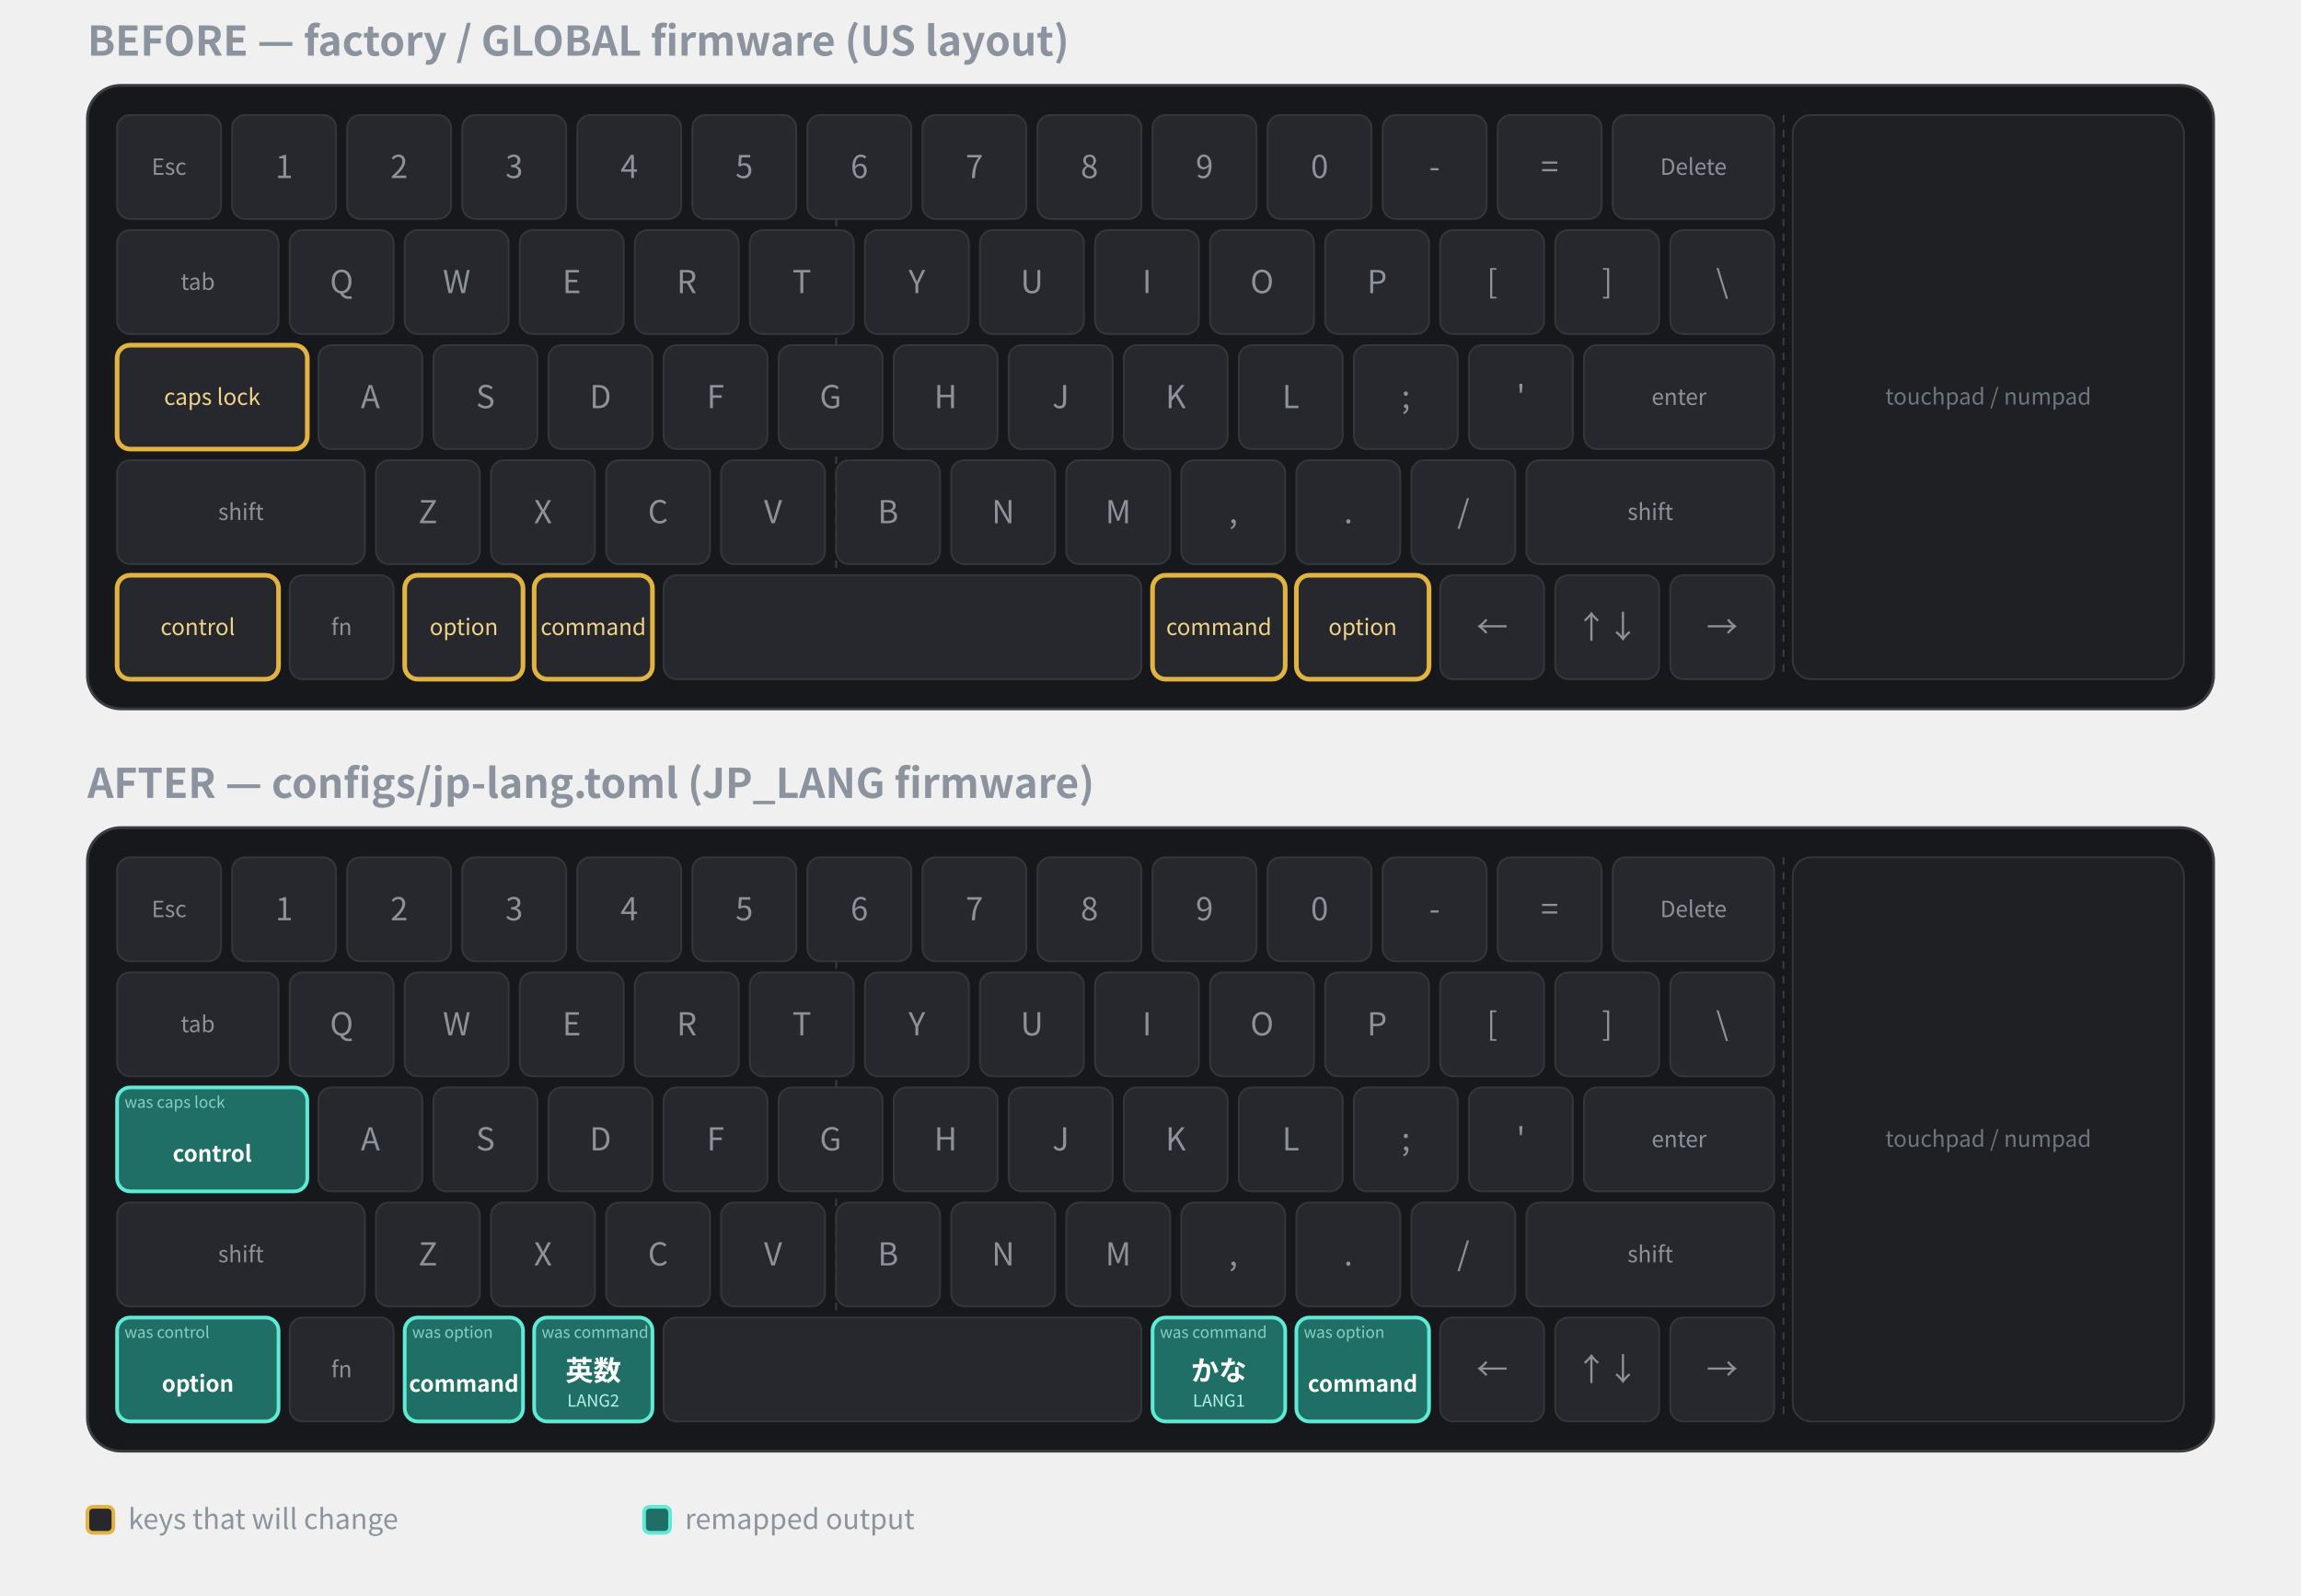
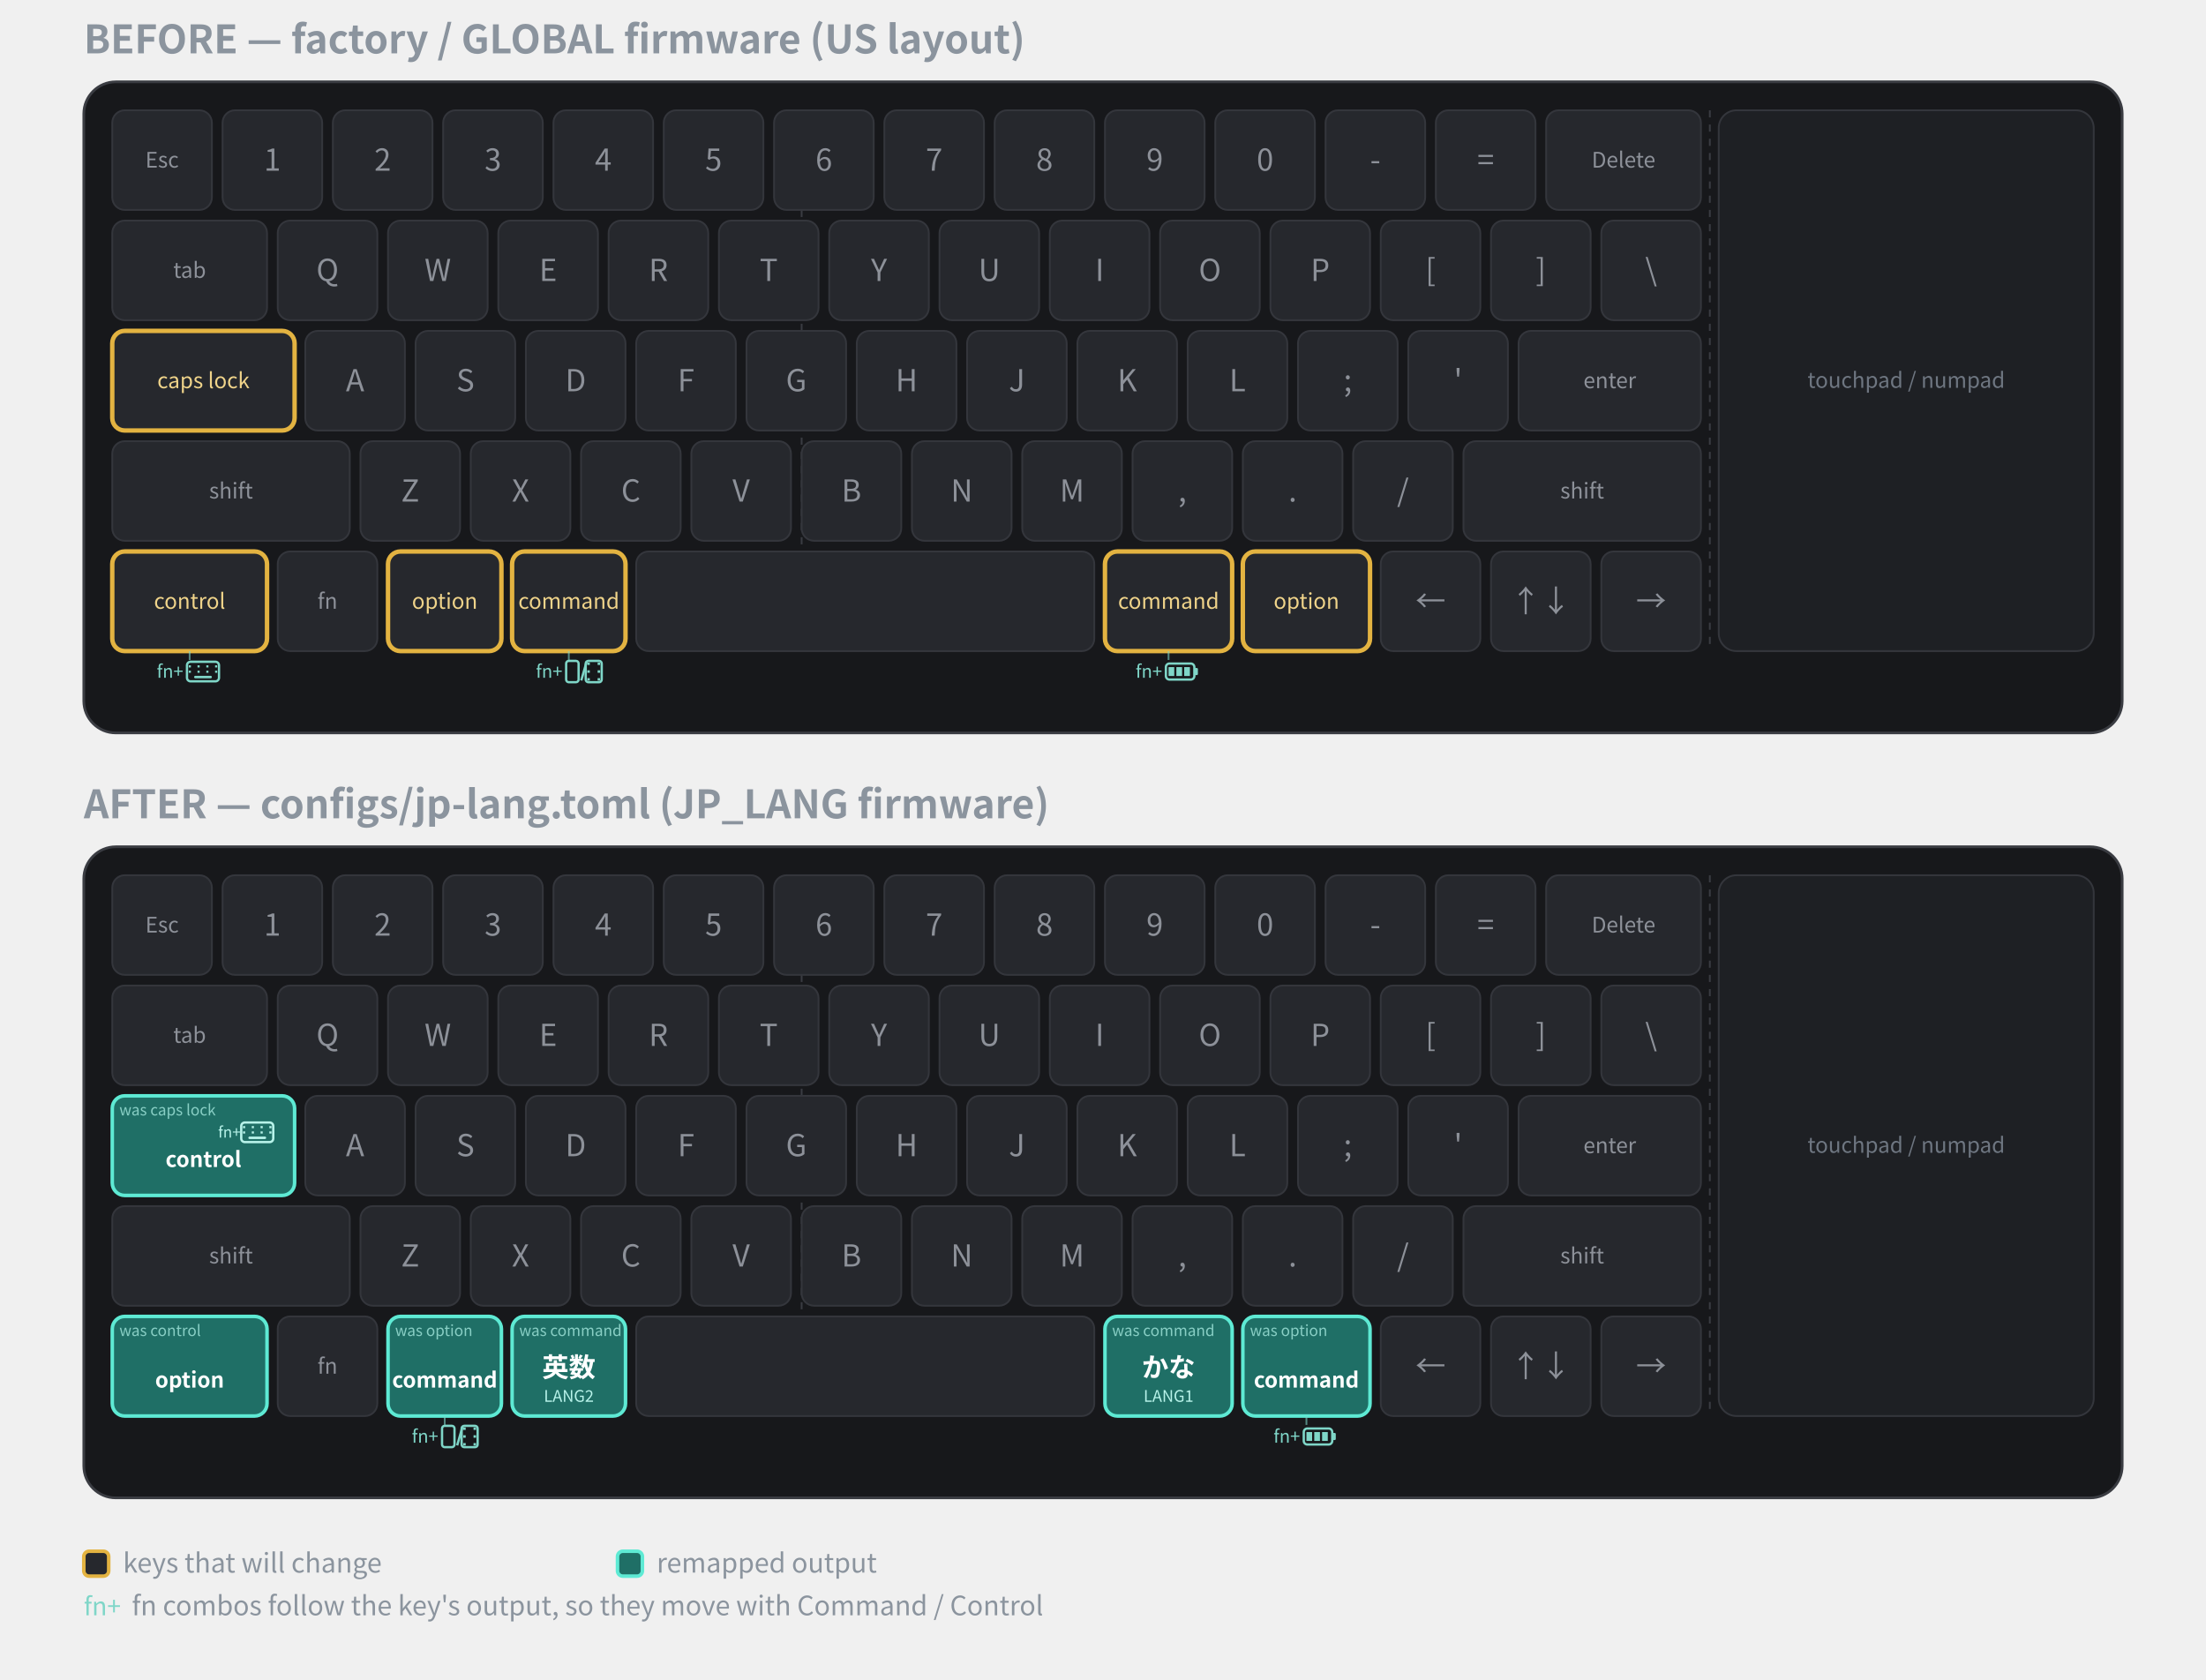
- <svg xmlns="http://www.w3.org/2000/svg" role="img" viewBox="0 0 1240 860" width="1240" height="860">
+ <svg xmlns="http://www.w3.org/2000/svg" role="img" viewBox="0 0 1240 944" width="1240" height="944">
  <style>
    text { font-family: -apple-system, "Helvetica Neue", "Hiragino Sans", "Noto Sans CJK JP", Arial, sans-serif; }
    .panel-title { fill: #8b949e; font-weight: 600; font-size: 22px; }
    .legend-line-text { fill: #8b949e; font-size: 15px; }
    .card { fill: #17181b; stroke: #3a3c42; stroke-width: 1.5; }
    .key { fill: #26282d; stroke: #34363c; stroke-width: 1; }
    .key-remap-before { stroke: #e3b341; stroke-width: 2.5; }
    .key-remap-after { fill: #1f6f66; stroke: #5eead4; stroke-width: 2; }
    .legend { fill: #d7d9de; }
    .legend-dim { fill: #8d9199; }
    .legend-remap-before { fill: #f0d48a; }
    .legend-remap-after { fill: #ffffff; font-weight: 600; }
    .legend-sub { fill: #b8f3ea; }
    .legend-was { fill: #9adfd5; opacity: .85; }
    .touchpad { fill: #1e2024; stroke: #34363c; stroke-width: 1; }
    .touchpad-label { fill: #6e7681; font-size: 12px; }
    .hinge { stroke: #3a3c42; stroke-width: 1; stroke-dasharray: 4,4; }
    .swatch-before { fill: #26282d; stroke: #e3b341; stroke-width: 2; }
    .swatch-after { fill: #1f6f66; stroke: #5eead4; stroke-width: 2; }
  </style>
  <text class="panel-title" x="47.1" y="30">BEFORE — factory / GLOBAL firmware (US layout)</text>
  <g>
-     <rect class="card" x="47.1" y="46" width="1145.8" height="336" rx="18" />
+     <rect class="card" x="47.1" y="46" width="1145.8" height="366" rx="18" />
    <line class="hinge" x1="450.6" y1="62" x2="450.6" y2="366" />
    <line class="hinge" x1="961.1" y1="62" x2="961.1" y2="366" />
    <rect class="key" x="63.1" y="62" width="56" height="56" rx="7" />
    <text class="legend legend-dim" x="91.1" y="94.2" text-anchor="middle" font-size="12">Esc</text>
    <rect class="key" x="125.1" y="62" width="56" height="56" rx="7" />
    <text class="legend legend-dim" x="153.1" y="95.95" text-anchor="middle" font-size="17">1</text>
    <rect class="key" x="187.1" y="62" width="56" height="56" rx="7" />
    <text class="legend legend-dim" x="215.1" y="95.95" text-anchor="middle" font-size="17">2</text>
    <rect class="key" x="249.1" y="62" width="56" height="56" rx="7" />
    <text class="legend legend-dim" x="277.1" y="95.95" text-anchor="middle" font-size="17">3</text>
    <rect class="key" x="311.1" y="62" width="56" height="56" rx="7" />
    <text class="legend legend-dim" x="339.1" y="95.95" text-anchor="middle" font-size="17">4</text>
    <rect class="key" x="373.1" y="62" width="56" height="56" rx="7" />
    <text class="legend legend-dim" x="401.1" y="95.95" text-anchor="middle" font-size="17">5</text>
    <rect class="key" x="435.1" y="62" width="56" height="56" rx="7" />
    <text class="legend legend-dim" x="463.1" y="95.95" text-anchor="middle" font-size="17">6</text>
    <rect class="key" x="497.1" y="62" width="56" height="56" rx="7" />
    <text class="legend legend-dim" x="525.1" y="95.95" text-anchor="middle" font-size="17">7</text>
    <rect class="key" x="559.1" y="62" width="56" height="56" rx="7" />
    <text class="legend legend-dim" x="587.1" y="95.95" text-anchor="middle" font-size="17">8</text>
    <rect class="key" x="621.1" y="62" width="56" height="56" rx="7" />
    <text class="legend legend-dim" x="649.1" y="95.95" text-anchor="middle" font-size="17">9</text>
    <rect class="key" x="683.1" y="62" width="56" height="56" rx="7" />
    <text class="legend legend-dim" x="711.1" y="95.95" text-anchor="middle" font-size="17">0</text>
    <rect class="key" x="745.1" y="62" width="56" height="56" rx="7" />
    <text class="legend legend-dim" x="773.1" y="95.95" text-anchor="middle" font-size="17">-</text>
    <rect class="key" x="807.1" y="62" width="56" height="56" rx="7" />
    <text class="legend legend-dim" x="835.1" y="95.95" text-anchor="middle" font-size="17">=</text>
    <rect class="key" x="869.1" y="62" width="87" height="56" rx="7" />
    <text class="legend legend-dim" x="912.6" y="94.2" text-anchor="middle" font-size="12">Delete</text>
    <rect class="key" x="63.1" y="124" width="87" height="56" rx="7" />
    <text class="legend legend-dim" x="106.6" y="156.2" text-anchor="middle" font-size="12">tab</text>
    <rect class="key" x="156.1" y="124" width="56" height="56" rx="7" />
    <text class="legend legend-dim" x="184.1" y="157.95" text-anchor="middle" font-size="17">Q</text>
    <rect class="key" x="218.1" y="124" width="56" height="56" rx="7" />
    <text class="legend legend-dim" x="246.1" y="157.95" text-anchor="middle" font-size="17">W</text>
    <rect class="key" x="280.1" y="124" width="56" height="56" rx="7" />
    <text class="legend legend-dim" x="308.1" y="157.95" text-anchor="middle" font-size="17">E</text>
    <rect class="key" x="342.1" y="124" width="56" height="56" rx="7" />
    <text class="legend legend-dim" x="370.1" y="157.95" text-anchor="middle" font-size="17">R</text>
    <rect class="key" x="404.1" y="124" width="56" height="56" rx="7" />
    <text class="legend legend-dim" x="432.1" y="157.95" text-anchor="middle" font-size="17">T</text>
    <rect class="key" x="466.1" y="124" width="56" height="56" rx="7" />
    <text class="legend legend-dim" x="494.1" y="157.95" text-anchor="middle" font-size="17">Y</text>
    <rect class="key" x="528.1" y="124" width="56" height="56" rx="7" />
    <text class="legend legend-dim" x="556.1" y="157.95" text-anchor="middle" font-size="17">U</text>
    <rect class="key" x="590.1" y="124" width="56" height="56" rx="7" />
    <text class="legend legend-dim" x="618.1" y="157.95" text-anchor="middle" font-size="17">I</text>
    <rect class="key" x="652.1" y="124" width="56" height="56" rx="7" />
    <text class="legend legend-dim" x="680.1" y="157.95" text-anchor="middle" font-size="17">O</text>
    <rect class="key" x="714.1" y="124" width="56" height="56" rx="7" />
    <text class="legend legend-dim" x="742.1" y="157.95" text-anchor="middle" font-size="17">P</text>
    <rect class="key" x="776.1" y="124" width="56" height="56" rx="7" />
    <text class="legend legend-dim" x="804.1" y="157.95" text-anchor="middle" font-size="17">[</text>
    <rect class="key" x="838.1" y="124" width="56" height="56" rx="7" />
    <text class="legend legend-dim" x="866.1" y="157.95" text-anchor="middle" font-size="17">]</text>
    <rect class="key" x="900.1" y="124" width="56" height="56" rx="7" />
    <text class="legend legend-dim" x="928.1" y="157.95" text-anchor="middle" font-size="17">\</text>
    <rect class="key key-remap-before" x="63.1" y="186" width="102.5" height="56" rx="7" />
    <text class="legend legend-remap-before" x="114.35" y="218.2" text-anchor="middle" font-size="12">caps lock</text>
    <rect class="key" x="171.6" y="186" width="56" height="56" rx="7" />
    <text class="legend legend-dim" x="199.6" y="219.95" text-anchor="middle" font-size="17">A</text>
    <rect class="key" x="233.6" y="186" width="56" height="56" rx="7" />
    <text class="legend legend-dim" x="261.6" y="219.95" text-anchor="middle" font-size="17">S</text>
    <rect class="key" x="295.6" y="186" width="56" height="56" rx="7" />
    <text class="legend legend-dim" x="323.6" y="219.95" text-anchor="middle" font-size="17">D</text>
    <rect class="key" x="357.6" y="186" width="56" height="56" rx="7" />
    <text class="legend legend-dim" x="385.6" y="219.95" text-anchor="middle" font-size="17">F</text>
    <rect class="key" x="419.6" y="186" width="56" height="56" rx="7" />
    <text class="legend legend-dim" x="447.6" y="219.95" text-anchor="middle" font-size="17">G</text>
    <rect class="key" x="481.6" y="186" width="56" height="56" rx="7" />
    <text class="legend legend-dim" x="509.6" y="219.95" text-anchor="middle" font-size="17">H</text>
    <rect class="key" x="543.6" y="186" width="56" height="56" rx="7" />
    <text class="legend legend-dim" x="571.6" y="219.95" text-anchor="middle" font-size="17">J</text>
    <rect class="key" x="605.6" y="186" width="56" height="56" rx="7" />
    <text class="legend legend-dim" x="633.6" y="219.95" text-anchor="middle" font-size="17">K</text>
    <rect class="key" x="667.6" y="186" width="56" height="56" rx="7" />
    <text class="legend legend-dim" x="695.6" y="219.95" text-anchor="middle" font-size="17">L</text>
    <rect class="key" x="729.6" y="186" width="56" height="56" rx="7" />
    <text class="legend legend-dim" x="757.6" y="219.95" text-anchor="middle" font-size="17">;</text>
    <rect class="key" x="791.6" y="186" width="56" height="56" rx="7" />
    <text class="legend legend-dim" x="819.6" y="219.95" text-anchor="middle" font-size="17">'</text>
    <rect class="key" x="853.6" y="186" width="102.5" height="56" rx="7" />
    <text class="legend legend-dim" x="904.85" y="218.2" text-anchor="middle" font-size="12">enter</text>
    <rect class="key" x="63.1" y="248" width="133.5" height="56" rx="7" />
    <text class="legend legend-dim" x="129.85" y="280.2" text-anchor="middle" font-size="12">shift</text>
    <rect class="key" x="202.6" y="248" width="56" height="56" rx="7" />
    <text class="legend legend-dim" x="230.6" y="281.95" text-anchor="middle" font-size="17">Z</text>
    <rect class="key" x="264.6" y="248" width="56" height="56" rx="7" />
    <text class="legend legend-dim" x="292.6" y="281.95" text-anchor="middle" font-size="17">X</text>
    <rect class="key" x="326.6" y="248" width="56" height="56" rx="7" />
    <text class="legend legend-dim" x="354.6" y="281.95" text-anchor="middle" font-size="17">C</text>
    <rect class="key" x="388.6" y="248" width="56" height="56" rx="7" />
    <text class="legend legend-dim" x="416.6" y="281.95" text-anchor="middle" font-size="17">V</text>
    <rect class="key" x="450.6" y="248" width="56" height="56" rx="7" />
    <text class="legend legend-dim" x="478.6" y="281.95" text-anchor="middle" font-size="17">B</text>
    <rect class="key" x="512.6" y="248" width="56" height="56" rx="7" />
    <text class="legend legend-dim" x="540.6" y="281.95" text-anchor="middle" font-size="17">N</text>
    <rect class="key" x="574.6" y="248" width="56" height="56" rx="7" />
    <text class="legend legend-dim" x="602.6" y="281.95" text-anchor="middle" font-size="17">M</text>
    <rect class="key" x="636.6" y="248" width="56" height="56" rx="7" />
    <text class="legend legend-dim" x="664.6" y="281.95" text-anchor="middle" font-size="17">,</text>
    <rect class="key" x="698.6" y="248" width="56" height="56" rx="7" />
    <text class="legend legend-dim" x="726.6" y="281.95" text-anchor="middle" font-size="17">.</text>
    <rect class="key" x="760.6" y="248" width="56" height="56" rx="7" />
    <text class="legend legend-dim" x="788.6" y="281.95" text-anchor="middle" font-size="17">/</text>
    <rect class="key" x="822.6" y="248" width="133.5" height="56" rx="7" />
    <text class="legend legend-dim" x="889.35" y="280.2" text-anchor="middle" font-size="12">shift</text>
    <rect class="key key-remap-before" x="63.1" y="310" width="87" height="56" rx="7" />
    <text class="legend legend-remap-before" x="106.6" y="342.2" text-anchor="middle" font-size="12">control</text>
    <rect class="key" x="156.1" y="310" width="56" height="56" rx="7" />
    <text class="legend legend-dim" x="184.1" y="342.2" text-anchor="middle" font-size="12">fn</text>
    <rect class="key key-remap-before" x="218.1" y="310" width="63.75" height="56" rx="7" />
    <text class="legend legend-remap-before" x="249.98" y="342.2" text-anchor="middle" font-size="12">option</text>
    <rect class="key key-remap-before" x="287.85" y="310" width="63.75" height="56" rx="7" />
    <text class="legend legend-remap-before" x="319.73" y="342.2" text-anchor="middle" font-size="12">command</text>
    <rect class="key" x="357.6" y="310" width="257.5" height="56" rx="7" />
    <rect class="key key-remap-before" x="621.1" y="310" width="71.5" height="56" rx="7" />
    <text class="legend legend-remap-before" x="656.85" y="342.2" text-anchor="middle" font-size="12">command</text>
    <rect class="key key-remap-before" x="698.6" y="310" width="71.5" height="56" rx="7" />
    <text class="legend legend-remap-before" x="734.35" y="342.2" text-anchor="middle" font-size="12">option</text>
    <rect class="key" x="776.1" y="310" width="56" height="56" rx="7" />
    <text class="legend legend-dim" x="804.1" y="343.95" text-anchor="middle" font-size="17">←</text>
    <rect class="key" x="838.1" y="310" width="56" height="56" rx="7" />
    <text class="legend legend-dim" x="866.1" y="343.95" text-anchor="middle" font-size="17">↑↓</text>
    <rect class="key" x="900.1" y="310" width="56" height="56" rx="7" />
    <text class="legend legend-dim" x="928.1" y="343.95" text-anchor="middle" font-size="17">→</text>
    <rect class="touchpad" x="966.1" y="62" width="210.8" height="304" rx="10" />
    <text class="touchpad-label" x="1071.5" y="218" text-anchor="middle">touchpad / numpad</text>
+     <line x1="319.73" y1="366" x2="319.73" y2="371" stroke="#7fd6c8" stroke-width="1" opacity=".6" />
+     <text x="301.23" y="381" text-anchor="start" font-size="10" fill="#7fd6c8">fn+</text>
+     <rect x="318.23" y="371.5" width="7" height="12" rx="1.5" fill="none" stroke="#7fd6c8" stroke-width="1.3" />
+     <line x1="326.73" y1="382.5" x2="329.73" y2="372" stroke="#7fd6c8" stroke-width="1.3" />
+     <rect x="329.23" y="371.5" width="9" height="12" rx="1.5" fill="none" stroke="#7fd6c8" stroke-width="1.3" />
+     <rect x="330.13" y="372.4" width="1.4" height="1.4" fill="#7fd6c8" />
+     <rect x="335.93" y="372.4" width="1.4" height="1.4" fill="#7fd6c8" />
+     <rect x="330.13" y="376.8" width="1.4" height="1.4" fill="#7fd6c8" />
+     <rect x="335.93" y="376.8" width="1.4" height="1.4" fill="#7fd6c8" />
+     <rect x="330.13" y="381.2" width="1.4" height="1.4" fill="#7fd6c8" />
+     <rect x="335.93" y="381.2" width="1.4" height="1.4" fill="#7fd6c8" />
+     <line x1="656.85" y1="366" x2="656.85" y2="371" stroke="#7fd6c8" stroke-width="1" opacity=".6" />
+     <text x="638.35" y="381" text-anchor="start" font-size="10" fill="#7fd6c8">fn+</text>
+     <rect x="655.35" y="373" width="16" height="9" rx="2" fill="none" stroke="#7fd6c8" stroke-width="1.3" />
+     <rect x="671.35" y="375.5" width="2" height="4" rx="0.6" fill="#7fd6c8" />
+     <rect x="656.85" y="375" width="3.2" height="5" fill="#7fd6c8" />
+     <rect x="661.25" y="375" width="3.2" height="5" fill="#7fd6c8" />
+     <rect x="665.65" y="375" width="3.2" height="5" fill="#7fd6c8" />
+     <line x1="106.6" y1="366" x2="106.6" y2="371" stroke="#7fd6c8" stroke-width="1" opacity=".6" />
+     <text x="88.1" y="381" text-anchor="start" font-size="10" fill="#7fd6c8">fn+</text>
+     <rect x="105.1" y="372" width="18" height="11" rx="2" fill="none" stroke="#7fd6c8" stroke-width="1.3" />
+     <rect x="106.1" y="374" width="1.2" height="1.2" fill="#7fd6c8" />
+     <rect x="111.03" y="374" width="1.2" height="1.2" fill="#7fd6c8" />
+     <rect x="115.97" y="374" width="1.2" height="1.2" fill="#7fd6c8" />
+     <rect x="120.9" y="374" width="1.2" height="1.2" fill="#7fd6c8" />
+     <rect x="106.1" y="377" width="1.2" height="1.2" fill="#7fd6c8" />
+     <rect x="111.03" y="377" width="1.2" height="1.2" fill="#7fd6c8" />
+     <rect x="115.97" y="377" width="1.2" height="1.2" fill="#7fd6c8" />
+     <rect x="120.9" y="377" width="1.2" height="1.2" fill="#7fd6c8" />
+     <rect x="109.1" y="379.9" width="10" height="1.4" rx="0.7" fill="#7fd6c8" />
  </g>
-   <text class="panel-title" x="47.1" y="430">AFTER — configs/jp-lang.toml (JP_LANG firmware)</text>
+   <text class="panel-title" x="47.1" y="460">AFTER — configs/jp-lang.toml (JP_LANG firmware)</text>
  <g>
-     <rect class="card" x="47.1" y="446" width="1145.8" height="336" rx="18" />
-     <line class="hinge" x1="450.6" y1="462" x2="450.6" y2="766" />
-     <line class="hinge" x1="961.1" y1="462" x2="961.1" y2="766" />
-     <rect class="key" x="63.1" y="462" width="56" height="56" rx="7" />
-     <text class="legend legend-dim" x="91.1" y="494.2" text-anchor="middle" font-size="12">Esc</text>
-     <rect class="key" x="125.1" y="462" width="56" height="56" rx="7" />
-     <text class="legend legend-dim" x="153.1" y="495.95" text-anchor="middle" font-size="17">1</text>
-     <rect class="key" x="187.1" y="462" width="56" height="56" rx="7" />
-     <text class="legend legend-dim" x="215.1" y="495.95" text-anchor="middle" font-size="17">2</text>
-     <rect class="key" x="249.1" y="462" width="56" height="56" rx="7" />
-     <text class="legend legend-dim" x="277.1" y="495.95" text-anchor="middle" font-size="17">3</text>
-     <rect class="key" x="311.1" y="462" width="56" height="56" rx="7" />
-     <text class="legend legend-dim" x="339.1" y="495.95" text-anchor="middle" font-size="17">4</text>
-     <rect class="key" x="373.1" y="462" width="56" height="56" rx="7" />
-     <text class="legend legend-dim" x="401.1" y="495.95" text-anchor="middle" font-size="17">5</text>
-     <rect class="key" x="435.1" y="462" width="56" height="56" rx="7" />
-     <text class="legend legend-dim" x="463.1" y="495.95" text-anchor="middle" font-size="17">6</text>
-     <rect class="key" x="497.1" y="462" width="56" height="56" rx="7" />
-     <text class="legend legend-dim" x="525.1" y="495.95" text-anchor="middle" font-size="17">7</text>
-     <rect class="key" x="559.1" y="462" width="56" height="56" rx="7" />
-     <text class="legend legend-dim" x="587.1" y="495.95" text-anchor="middle" font-size="17">8</text>
-     <rect class="key" x="621.1" y="462" width="56" height="56" rx="7" />
-     <text class="legend legend-dim" x="649.1" y="495.95" text-anchor="middle" font-size="17">9</text>
-     <rect class="key" x="683.1" y="462" width="56" height="56" rx="7" />
-     <text class="legend legend-dim" x="711.1" y="495.95" text-anchor="middle" font-size="17">0</text>
-     <rect class="key" x="745.1" y="462" width="56" height="56" rx="7" />
-     <text class="legend legend-dim" x="773.1" y="495.95" text-anchor="middle" font-size="17">-</text>
-     <rect class="key" x="807.1" y="462" width="56" height="56" rx="7" />
-     <text class="legend legend-dim" x="835.1" y="495.95" text-anchor="middle" font-size="17">=</text>
-     <rect class="key" x="869.1" y="462" width="87" height="56" rx="7" />
-     <text class="legend legend-dim" x="912.6" y="494.2" text-anchor="middle" font-size="12">Delete</text>
-     <rect class="key" x="63.1" y="524" width="87" height="56" rx="7" />
-     <text class="legend legend-dim" x="106.6" y="556.2" text-anchor="middle" font-size="12">tab</text>
-     <rect class="key" x="156.1" y="524" width="56" height="56" rx="7" />
-     <text class="legend legend-dim" x="184.1" y="557.95" text-anchor="middle" font-size="17">Q</text>
-     <rect class="key" x="218.1" y="524" width="56" height="56" rx="7" />
-     <text class="legend legend-dim" x="246.1" y="557.95" text-anchor="middle" font-size="17">W</text>
-     <rect class="key" x="280.1" y="524" width="56" height="56" rx="7" />
-     <text class="legend legend-dim" x="308.1" y="557.95" text-anchor="middle" font-size="17">E</text>
-     <rect class="key" x="342.1" y="524" width="56" height="56" rx="7" />
-     <text class="legend legend-dim" x="370.1" y="557.95" text-anchor="middle" font-size="17">R</text>
-     <rect class="key" x="404.1" y="524" width="56" height="56" rx="7" />
-     <text class="legend legend-dim" x="432.1" y="557.95" text-anchor="middle" font-size="17">T</text>
-     <rect class="key" x="466.1" y="524" width="56" height="56" rx="7" />
-     <text class="legend legend-dim" x="494.1" y="557.95" text-anchor="middle" font-size="17">Y</text>
-     <rect class="key" x="528.1" y="524" width="56" height="56" rx="7" />
-     <text class="legend legend-dim" x="556.1" y="557.95" text-anchor="middle" font-size="17">U</text>
-     <rect class="key" x="590.1" y="524" width="56" height="56" rx="7" />
-     <text class="legend legend-dim" x="618.1" y="557.95" text-anchor="middle" font-size="17">I</text>
-     <rect class="key" x="652.1" y="524" width="56" height="56" rx="7" />
-     <text class="legend legend-dim" x="680.1" y="557.95" text-anchor="middle" font-size="17">O</text>
-     <rect class="key" x="714.1" y="524" width="56" height="56" rx="7" />
-     <text class="legend legend-dim" x="742.1" y="557.95" text-anchor="middle" font-size="17">P</text>
-     <rect class="key" x="776.1" y="524" width="56" height="56" rx="7" />
-     <text class="legend legend-dim" x="804.1" y="557.95" text-anchor="middle" font-size="17">[</text>
-     <rect class="key" x="838.1" y="524" width="56" height="56" rx="7" />
-     <text class="legend legend-dim" x="866.1" y="557.95" text-anchor="middle" font-size="17">]</text>
-     <rect class="key" x="900.1" y="524" width="56" height="56" rx="7" />
-     <text class="legend legend-dim" x="928.1" y="557.95" text-anchor="middle" font-size="17">\</text>
-     <rect class="key key-remap-after" x="63.1" y="586" width="102.5" height="56" rx="7" />
-     <text class="legend legend-was" x="67.1" y="597" text-anchor="start" font-size="8.5">was caps lock</text>
-     <text class="legend legend-remap-after" x="114.35" y="626" text-anchor="middle" font-size="12">control</text>
-     <rect class="key" x="171.6" y="586" width="56" height="56" rx="7" />
-     <text class="legend legend-dim" x="199.6" y="619.95" text-anchor="middle" font-size="17">A</text>
-     <rect class="key" x="233.6" y="586" width="56" height="56" rx="7" />
-     <text class="legend legend-dim" x="261.6" y="619.95" text-anchor="middle" font-size="17">S</text>
-     <rect class="key" x="295.6" y="586" width="56" height="56" rx="7" />
-     <text class="legend legend-dim" x="323.6" y="619.95" text-anchor="middle" font-size="17">D</text>
-     <rect class="key" x="357.6" y="586" width="56" height="56" rx="7" />
-     <text class="legend legend-dim" x="385.6" y="619.95" text-anchor="middle" font-size="17">F</text>
-     <rect class="key" x="419.6" y="586" width="56" height="56" rx="7" />
-     <text class="legend legend-dim" x="447.6" y="619.95" text-anchor="middle" font-size="17">G</text>
-     <rect class="key" x="481.6" y="586" width="56" height="56" rx="7" />
-     <text class="legend legend-dim" x="509.6" y="619.95" text-anchor="middle" font-size="17">H</text>
-     <rect class="key" x="543.6" y="586" width="56" height="56" rx="7" />
-     <text class="legend legend-dim" x="571.6" y="619.95" text-anchor="middle" font-size="17">J</text>
-     <rect class="key" x="605.6" y="586" width="56" height="56" rx="7" />
-     <text class="legend legend-dim" x="633.6" y="619.95" text-anchor="middle" font-size="17">K</text>
-     <rect class="key" x="667.6" y="586" width="56" height="56" rx="7" />
-     <text class="legend legend-dim" x="695.6" y="619.95" text-anchor="middle" font-size="17">L</text>
-     <rect class="key" x="729.6" y="586" width="56" height="56" rx="7" />
-     <text class="legend legend-dim" x="757.6" y="619.95" text-anchor="middle" font-size="17">;</text>
-     <rect class="key" x="791.6" y="586" width="56" height="56" rx="7" />
-     <text class="legend legend-dim" x="819.6" y="619.95" text-anchor="middle" font-size="17">'</text>
-     <rect class="key" x="853.6" y="586" width="102.5" height="56" rx="7" />
-     <text class="legend legend-dim" x="904.85" y="618.2" text-anchor="middle" font-size="12">enter</text>
-     <rect class="key" x="63.1" y="648" width="133.5" height="56" rx="7" />
-     <text class="legend legend-dim" x="129.85" y="680.2" text-anchor="middle" font-size="12">shift</text>
-     <rect class="key" x="202.6" y="648" width="56" height="56" rx="7" />
-     <text class="legend legend-dim" x="230.6" y="681.95" text-anchor="middle" font-size="17">Z</text>
-     <rect class="key" x="264.6" y="648" width="56" height="56" rx="7" />
-     <text class="legend legend-dim" x="292.6" y="681.95" text-anchor="middle" font-size="17">X</text>
-     <rect class="key" x="326.6" y="648" width="56" height="56" rx="7" />
-     <text class="legend legend-dim" x="354.6" y="681.95" text-anchor="middle" font-size="17">C</text>
-     <rect class="key" x="388.6" y="648" width="56" height="56" rx="7" />
-     <text class="legend legend-dim" x="416.6" y="681.95" text-anchor="middle" font-size="17">V</text>
-     <rect class="key" x="450.6" y="648" width="56" height="56" rx="7" />
-     <text class="legend legend-dim" x="478.6" y="681.95" text-anchor="middle" font-size="17">B</text>
-     <rect class="key" x="512.6" y="648" width="56" height="56" rx="7" />
-     <text class="legend legend-dim" x="540.6" y="681.95" text-anchor="middle" font-size="17">N</text>
-     <rect class="key" x="574.6" y="648" width="56" height="56" rx="7" />
-     <text class="legend legend-dim" x="602.6" y="681.95" text-anchor="middle" font-size="17">M</text>
-     <rect class="key" x="636.6" y="648" width="56" height="56" rx="7" />
-     <text class="legend legend-dim" x="664.6" y="681.95" text-anchor="middle" font-size="17">,</text>
-     <rect class="key" x="698.6" y="648" width="56" height="56" rx="7" />
-     <text class="legend legend-dim" x="726.6" y="681.95" text-anchor="middle" font-size="17">.</text>
-     <rect class="key" x="760.6" y="648" width="56" height="56" rx="7" />
-     <text class="legend legend-dim" x="788.6" y="681.95" text-anchor="middle" font-size="17">/</text>
-     <rect class="key" x="822.6" y="648" width="133.5" height="56" rx="7" />
-     <text class="legend legend-dim" x="889.35" y="680.2" text-anchor="middle" font-size="12">shift</text>
-     <rect class="key key-remap-after" x="63.1" y="710" width="87" height="56" rx="7" />
-     <text class="legend legend-was" x="67.1" y="721" text-anchor="start" font-size="8.5">was control</text>
-     <text class="legend legend-remap-after" x="106.6" y="750" text-anchor="middle" font-size="12">option</text>
-     <rect class="key" x="156.1" y="710" width="56" height="56" rx="7" />
-     <text class="legend legend-dim" x="184.1" y="742.2" text-anchor="middle" font-size="12">fn</text>
-     <rect class="key key-remap-after" x="218.1" y="710" width="63.75" height="56" rx="7" />
-     <text class="legend legend-was" x="222.1" y="721" text-anchor="start" font-size="8.5">was option</text>
-     <text class="legend legend-remap-after" x="249.98" y="750" text-anchor="middle" font-size="12">command</text>
-     <rect class="key key-remap-after" x="287.85" y="710" width="63.75" height="56" rx="7" />
-     <text class="legend legend-was" x="291.85" y="721" text-anchor="start" font-size="8.5">was command</text>
-     <text class="legend legend-remap-after" x="319.73" y="744" text-anchor="middle" font-size="15">英数</text>
-     <text class="legend legend-sub" x="319.73" y="758" text-anchor="middle" font-size="9">LANG2</text>
-     <rect class="key" x="357.6" y="710" width="257.5" height="56" rx="7" />
-     <rect class="key key-remap-after" x="621.1" y="710" width="71.5" height="56" rx="7" />
-     <text class="legend legend-was" x="625.1" y="721" text-anchor="start" font-size="8.5">was command</text>
-     <text class="legend legend-remap-after" x="656.85" y="744" text-anchor="middle" font-size="15">かな</text>
-     <text class="legend legend-sub" x="656.85" y="758" text-anchor="middle" font-size="9">LANG1</text>
-     <rect class="key key-remap-after" x="698.6" y="710" width="71.5" height="56" rx="7" />
-     <text class="legend legend-was" x="702.6" y="721" text-anchor="start" font-size="8.5">was option</text>
-     <text class="legend legend-remap-after" x="734.35" y="750" text-anchor="middle" font-size="12">command</text>
-     <rect class="key" x="776.1" y="710" width="56" height="56" rx="7" />
-     <text class="legend legend-dim" x="804.1" y="743.95" text-anchor="middle" font-size="17">←</text>
-     <rect class="key" x="838.1" y="710" width="56" height="56" rx="7" />
-     <text class="legend legend-dim" x="866.1" y="743.95" text-anchor="middle" font-size="17">↑↓</text>
-     <rect class="key" x="900.1" y="710" width="56" height="56" rx="7" />
-     <text class="legend legend-dim" x="928.1" y="743.95" text-anchor="middle" font-size="17">→</text>
-     <rect class="touchpad" x="966.1" y="462" width="210.8" height="304" rx="10" />
-     <text class="touchpad-label" x="1071.5" y="618" text-anchor="middle">touchpad / numpad</text>
+     <rect class="card" x="47.1" y="476" width="1145.8" height="366" rx="18" />
+     <line class="hinge" x1="450.6" y1="492" x2="450.6" y2="796" />
+     <line class="hinge" x1="961.1" y1="492" x2="961.1" y2="796" />
+     <rect class="key" x="63.1" y="492" width="56" height="56" rx="7" />
+     <text class="legend legend-dim" x="91.1" y="524.2" text-anchor="middle" font-size="12">Esc</text>
+     <rect class="key" x="125.1" y="492" width="56" height="56" rx="7" />
+     <text class="legend legend-dim" x="153.1" y="525.95" text-anchor="middle" font-size="17">1</text>
+     <rect class="key" x="187.1" y="492" width="56" height="56" rx="7" />
+     <text class="legend legend-dim" x="215.1" y="525.95" text-anchor="middle" font-size="17">2</text>
+     <rect class="key" x="249.1" y="492" width="56" height="56" rx="7" />
+     <text class="legend legend-dim" x="277.1" y="525.95" text-anchor="middle" font-size="17">3</text>
+     <rect class="key" x="311.1" y="492" width="56" height="56" rx="7" />
+     <text class="legend legend-dim" x="339.1" y="525.95" text-anchor="middle" font-size="17">4</text>
+     <rect class="key" x="373.1" y="492" width="56" height="56" rx="7" />
+     <text class="legend legend-dim" x="401.1" y="525.95" text-anchor="middle" font-size="17">5</text>
+     <rect class="key" x="435.1" y="492" width="56" height="56" rx="7" />
+     <text class="legend legend-dim" x="463.1" y="525.95" text-anchor="middle" font-size="17">6</text>
+     <rect class="key" x="497.1" y="492" width="56" height="56" rx="7" />
+     <text class="legend legend-dim" x="525.1" y="525.95" text-anchor="middle" font-size="17">7</text>
+     <rect class="key" x="559.1" y="492" width="56" height="56" rx="7" />
+     <text class="legend legend-dim" x="587.1" y="525.95" text-anchor="middle" font-size="17">8</text>
+     <rect class="key" x="621.1" y="492" width="56" height="56" rx="7" />
+     <text class="legend legend-dim" x="649.1" y="525.95" text-anchor="middle" font-size="17">9</text>
+     <rect class="key" x="683.1" y="492" width="56" height="56" rx="7" />
+     <text class="legend legend-dim" x="711.1" y="525.95" text-anchor="middle" font-size="17">0</text>
+     <rect class="key" x="745.1" y="492" width="56" height="56" rx="7" />
+     <text class="legend legend-dim" x="773.1" y="525.95" text-anchor="middle" font-size="17">-</text>
+     <rect class="key" x="807.1" y="492" width="56" height="56" rx="7" />
+     <text class="legend legend-dim" x="835.1" y="525.95" text-anchor="middle" font-size="17">=</text>
+     <rect class="key" x="869.1" y="492" width="87" height="56" rx="7" />
+     <text class="legend legend-dim" x="912.6" y="524.2" text-anchor="middle" font-size="12">Delete</text>
+     <rect class="key" x="63.1" y="554" width="87" height="56" rx="7" />
+     <text class="legend legend-dim" x="106.6" y="586.2" text-anchor="middle" font-size="12">tab</text>
+     <rect class="key" x="156.1" y="554" width="56" height="56" rx="7" />
+     <text class="legend legend-dim" x="184.1" y="587.95" text-anchor="middle" font-size="17">Q</text>
+     <rect class="key" x="218.1" y="554" width="56" height="56" rx="7" />
+     <text class="legend legend-dim" x="246.1" y="587.95" text-anchor="middle" font-size="17">W</text>
+     <rect class="key" x="280.1" y="554" width="56" height="56" rx="7" />
+     <text class="legend legend-dim" x="308.1" y="587.95" text-anchor="middle" font-size="17">E</text>
+     <rect class="key" x="342.1" y="554" width="56" height="56" rx="7" />
+     <text class="legend legend-dim" x="370.1" y="587.95" text-anchor="middle" font-size="17">R</text>
+     <rect class="key" x="404.1" y="554" width="56" height="56" rx="7" />
+     <text class="legend legend-dim" x="432.1" y="587.95" text-anchor="middle" font-size="17">T</text>
+     <rect class="key" x="466.1" y="554" width="56" height="56" rx="7" />
+     <text class="legend legend-dim" x="494.1" y="587.95" text-anchor="middle" font-size="17">Y</text>
+     <rect class="key" x="528.1" y="554" width="56" height="56" rx="7" />
+     <text class="legend legend-dim" x="556.1" y="587.95" text-anchor="middle" font-size="17">U</text>
+     <rect class="key" x="590.1" y="554" width="56" height="56" rx="7" />
+     <text class="legend legend-dim" x="618.1" y="587.95" text-anchor="middle" font-size="17">I</text>
+     <rect class="key" x="652.1" y="554" width="56" height="56" rx="7" />
+     <text class="legend legend-dim" x="680.1" y="587.95" text-anchor="middle" font-size="17">O</text>
+     <rect class="key" x="714.1" y="554" width="56" height="56" rx="7" />
+     <text class="legend legend-dim" x="742.1" y="587.95" text-anchor="middle" font-size="17">P</text>
+     <rect class="key" x="776.1" y="554" width="56" height="56" rx="7" />
+     <text class="legend legend-dim" x="804.1" y="587.95" text-anchor="middle" font-size="17">[</text>
+     <rect class="key" x="838.1" y="554" width="56" height="56" rx="7" />
+     <text class="legend legend-dim" x="866.1" y="587.95" text-anchor="middle" font-size="17">]</text>
+     <rect class="key" x="900.1" y="554" width="56" height="56" rx="7" />
+     <text class="legend legend-dim" x="928.1" y="587.95" text-anchor="middle" font-size="17">\</text>
+     <rect class="key key-remap-after" x="63.1" y="616" width="102.5" height="56" rx="7" />
+     <text class="legend legend-was" x="67.1" y="627" text-anchor="start" font-size="8.5">was caps lock</text>
+     <text class="legend legend-remap-after" x="114.35" y="656" text-anchor="middle" font-size="12">control</text>
+     <rect class="key" x="171.6" y="616" width="56" height="56" rx="7" />
+     <text class="legend legend-dim" x="199.6" y="649.95" text-anchor="middle" font-size="17">A</text>
+     <rect class="key" x="233.6" y="616" width="56" height="56" rx="7" />
+     <text class="legend legend-dim" x="261.6" y="649.95" text-anchor="middle" font-size="17">S</text>
+     <rect class="key" x="295.6" y="616" width="56" height="56" rx="7" />
+     <text class="legend legend-dim" x="323.6" y="649.95" text-anchor="middle" font-size="17">D</text>
+     <rect class="key" x="357.6" y="616" width="56" height="56" rx="7" />
+     <text class="legend legend-dim" x="385.6" y="649.95" text-anchor="middle" font-size="17">F</text>
+     <rect class="key" x="419.6" y="616" width="56" height="56" rx="7" />
+     <text class="legend legend-dim" x="447.6" y="649.95" text-anchor="middle" font-size="17">G</text>
+     <rect class="key" x="481.6" y="616" width="56" height="56" rx="7" />
+     <text class="legend legend-dim" x="509.6" y="649.95" text-anchor="middle" font-size="17">H</text>
+     <rect class="key" x="543.6" y="616" width="56" height="56" rx="7" />
+     <text class="legend legend-dim" x="571.6" y="649.95" text-anchor="middle" font-size="17">J</text>
+     <rect class="key" x="605.6" y="616" width="56" height="56" rx="7" />
+     <text class="legend legend-dim" x="633.6" y="649.95" text-anchor="middle" font-size="17">K</text>
+     <rect class="key" x="667.6" y="616" width="56" height="56" rx="7" />
+     <text class="legend legend-dim" x="695.6" y="649.95" text-anchor="middle" font-size="17">L</text>
+     <rect class="key" x="729.6" y="616" width="56" height="56" rx="7" />
+     <text class="legend legend-dim" x="757.6" y="649.95" text-anchor="middle" font-size="17">;</text>
+     <rect class="key" x="791.6" y="616" width="56" height="56" rx="7" />
+     <text class="legend legend-dim" x="819.6" y="649.95" text-anchor="middle" font-size="17">'</text>
+     <rect class="key" x="853.6" y="616" width="102.5" height="56" rx="7" />
+     <text class="legend legend-dim" x="904.85" y="648.2" text-anchor="middle" font-size="12">enter</text>
+     <rect class="key" x="63.1" y="678" width="133.5" height="56" rx="7" />
+     <text class="legend legend-dim" x="129.85" y="710.2" text-anchor="middle" font-size="12">shift</text>
+     <rect class="key" x="202.6" y="678" width="56" height="56" rx="7" />
+     <text class="legend legend-dim" x="230.6" y="711.95" text-anchor="middle" font-size="17">Z</text>
+     <rect class="key" x="264.6" y="678" width="56" height="56" rx="7" />
+     <text class="legend legend-dim" x="292.6" y="711.95" text-anchor="middle" font-size="17">X</text>
+     <rect class="key" x="326.6" y="678" width="56" height="56" rx="7" />
+     <text class="legend legend-dim" x="354.6" y="711.95" text-anchor="middle" font-size="17">C</text>
+     <rect class="key" x="388.6" y="678" width="56" height="56" rx="7" />
+     <text class="legend legend-dim" x="416.6" y="711.95" text-anchor="middle" font-size="17">V</text>
+     <rect class="key" x="450.6" y="678" width="56" height="56" rx="7" />
+     <text class="legend legend-dim" x="478.6" y="711.95" text-anchor="middle" font-size="17">B</text>
+     <rect class="key" x="512.6" y="678" width="56" height="56" rx="7" />
+     <text class="legend legend-dim" x="540.6" y="711.95" text-anchor="middle" font-size="17">N</text>
+     <rect class="key" x="574.6" y="678" width="56" height="56" rx="7" />
+     <text class="legend legend-dim" x="602.6" y="711.95" text-anchor="middle" font-size="17">M</text>
+     <rect class="key" x="636.6" y="678" width="56" height="56" rx="7" />
+     <text class="legend legend-dim" x="664.6" y="711.95" text-anchor="middle" font-size="17">,</text>
+     <rect class="key" x="698.6" y="678" width="56" height="56" rx="7" />
+     <text class="legend legend-dim" x="726.6" y="711.95" text-anchor="middle" font-size="17">.</text>
+     <rect class="key" x="760.6" y="678" width="56" height="56" rx="7" />
+     <text class="legend legend-dim" x="788.6" y="711.95" text-anchor="middle" font-size="17">/</text>
+     <rect class="key" x="822.6" y="678" width="133.5" height="56" rx="7" />
+     <text class="legend legend-dim" x="889.35" y="710.2" text-anchor="middle" font-size="12">shift</text>
+     <rect class="key key-remap-after" x="63.1" y="740" width="87" height="56" rx="7" />
+     <text class="legend legend-was" x="67.1" y="751" text-anchor="start" font-size="8.5">was control</text>
+     <text class="legend legend-remap-after" x="106.6" y="780" text-anchor="middle" font-size="12">option</text>
+     <rect class="key" x="156.1" y="740" width="56" height="56" rx="7" />
+     <text class="legend legend-dim" x="184.1" y="772.2" text-anchor="middle" font-size="12">fn</text>
+     <rect class="key key-remap-after" x="218.1" y="740" width="63.75" height="56" rx="7" />
+     <text class="legend legend-was" x="222.1" y="751" text-anchor="start" font-size="8.5">was option</text>
+     <text class="legend legend-remap-after" x="249.98" y="780" text-anchor="middle" font-size="12">command</text>
+     <rect class="key key-remap-after" x="287.85" y="740" width="63.75" height="56" rx="7" />
+     <text class="legend legend-was" x="291.85" y="751" text-anchor="start" font-size="8.5">was command</text>
+     <text class="legend legend-remap-after" x="319.73" y="774" text-anchor="middle" font-size="15">英数</text>
+     <text class="legend legend-sub" x="319.73" y="788" text-anchor="middle" font-size="9">LANG2</text>
+     <rect class="key" x="357.6" y="740" width="257.5" height="56" rx="7" />
+     <rect class="key key-remap-after" x="621.1" y="740" width="71.5" height="56" rx="7" />
+     <text class="legend legend-was" x="625.1" y="751" text-anchor="start" font-size="8.5">was command</text>
+     <text class="legend legend-remap-after" x="656.85" y="774" text-anchor="middle" font-size="15">かな</text>
+     <text class="legend legend-sub" x="656.85" y="788" text-anchor="middle" font-size="9">LANG1</text>
+     <rect class="key key-remap-after" x="698.6" y="740" width="71.5" height="56" rx="7" />
+     <text class="legend legend-was" x="702.6" y="751" text-anchor="start" font-size="8.5">was option</text>
+     <text class="legend legend-remap-after" x="734.35" y="780" text-anchor="middle" font-size="12">command</text>
+     <rect class="key" x="776.1" y="740" width="56" height="56" rx="7" />
+     <text class="legend legend-dim" x="804.1" y="773.95" text-anchor="middle" font-size="17">←</text>
+     <rect class="key" x="838.1" y="740" width="56" height="56" rx="7" />
+     <text class="legend legend-dim" x="866.1" y="773.95" text-anchor="middle" font-size="17">↑↓</text>
+     <rect class="key" x="900.1" y="740" width="56" height="56" rx="7" />
+     <text class="legend legend-dim" x="928.1" y="773.95" text-anchor="middle" font-size="17">→</text>
+     <rect class="touchpad" x="966.1" y="492" width="210.8" height="304" rx="10" />
+     <text class="touchpad-label" x="1071.5" y="648" text-anchor="middle">touchpad / numpad</text>
+     <line x1="249.98" y1="796" x2="249.98" y2="801" stroke="#7fd6c8" stroke-width="1" opacity=".6" />
+     <text x="231.48" y="811" text-anchor="start" font-size="10" fill="#7fd6c8">fn+</text>
+     <rect x="248.48" y="801.5" width="7" height="12" rx="1.5" fill="none" stroke="#7fd6c8" stroke-width="1.3" />
+     <line x1="256.98" y1="812.5" x2="259.98" y2="802" stroke="#7fd6c8" stroke-width="1.3" />
+     <rect x="259.48" y="801.5" width="9" height="12" rx="1.5" fill="none" stroke="#7fd6c8" stroke-width="1.3" />
+     <rect x="260.38" y="802.4" width="1.4" height="1.4" fill="#7fd6c8" />
+     <rect x="266.18" y="802.4" width="1.4" height="1.4" fill="#7fd6c8" />
+     <rect x="260.38" y="806.8" width="1.4" height="1.4" fill="#7fd6c8" />
+     <rect x="266.18" y="806.8" width="1.4" height="1.4" fill="#7fd6c8" />
+     <rect x="260.38" y="811.2" width="1.4" height="1.4" fill="#7fd6c8" />
+     <rect x="266.18" y="811.2" width="1.4" height="1.4" fill="#7fd6c8" />
+     <line x1="734.35" y1="796" x2="734.35" y2="801" stroke="#7fd6c8" stroke-width="1" opacity=".6" />
+     <text x="715.85" y="811" text-anchor="start" font-size="10" fill="#7fd6c8">fn+</text>
+     <rect x="732.85" y="803" width="16" height="9" rx="2" fill="none" stroke="#7fd6c8" stroke-width="1.3" />
+     <rect x="748.85" y="805.5" width="2" height="4" rx="0.6" fill="#7fd6c8" />
+     <rect x="734.35" y="805" width="3.2" height="5" fill="#7fd6c8" />
+     <rect x="738.75" y="805" width="3.2" height="5" fill="#7fd6c8" />
+     <rect x="743.15" y="805" width="3.2" height="5" fill="#7fd6c8" />
+     <text x="122.6" y="639.48" text-anchor="start" font-size="8.5" fill="#b8f3ea">fn+</text>
+     <rect x="135.6" y="631" width="18" height="11" rx="2" fill="none" stroke="#b8f3ea" stroke-width="1.3" />
+     <rect x="136.6" y="633" width="1.2" height="1.2" fill="#b8f3ea" />
+     <rect x="141.53" y="633" width="1.2" height="1.2" fill="#b8f3ea" />
+     <rect x="146.47" y="633" width="1.2" height="1.2" fill="#b8f3ea" />
+     <rect x="151.4" y="633" width="1.2" height="1.2" fill="#b8f3ea" />
+     <rect x="136.6" y="636" width="1.2" height="1.2" fill="#b8f3ea" />
+     <rect x="141.53" y="636" width="1.2" height="1.2" fill="#b8f3ea" />
+     <rect x="146.47" y="636" width="1.2" height="1.2" fill="#b8f3ea" />
+     <rect x="151.4" y="636" width="1.2" height="1.2" fill="#b8f3ea" />
+     <rect x="139.6" y="638.9" width="10" height="1.4" rx="0.7" fill="#b8f3ea" />
  </g>
-   <rect class="swatch-before" x="47.1" y="812" width="14" height="14" rx="3" />
-   <text class="legend-line-text" x="69.1" y="824">keys that will change</text>
-   <rect class="swatch-after" x="347.1" y="812" width="14" height="14" rx="3" />
-   <text class="legend-line-text" x="369.1" y="824">remapped output</text>
+   <rect class="swatch-before" x="47.1" y="872" width="14" height="14" rx="3" />
+   <text class="legend-line-text" x="69.1" y="884">keys that will change</text>
+   <rect class="swatch-after" x="347.1" y="872" width="14" height="14" rx="3" />
+   <text class="legend-line-text" x="369.1" y="884">remapped output</text>
+   <text x="47.1" y="908" font-size="14" fill="#7fd6c8">fn+</text>
+   <text class="legend-line-text" x="74.1" y="908">fn combos follow the key's output, so they move with Command / Control</text>
</svg>
